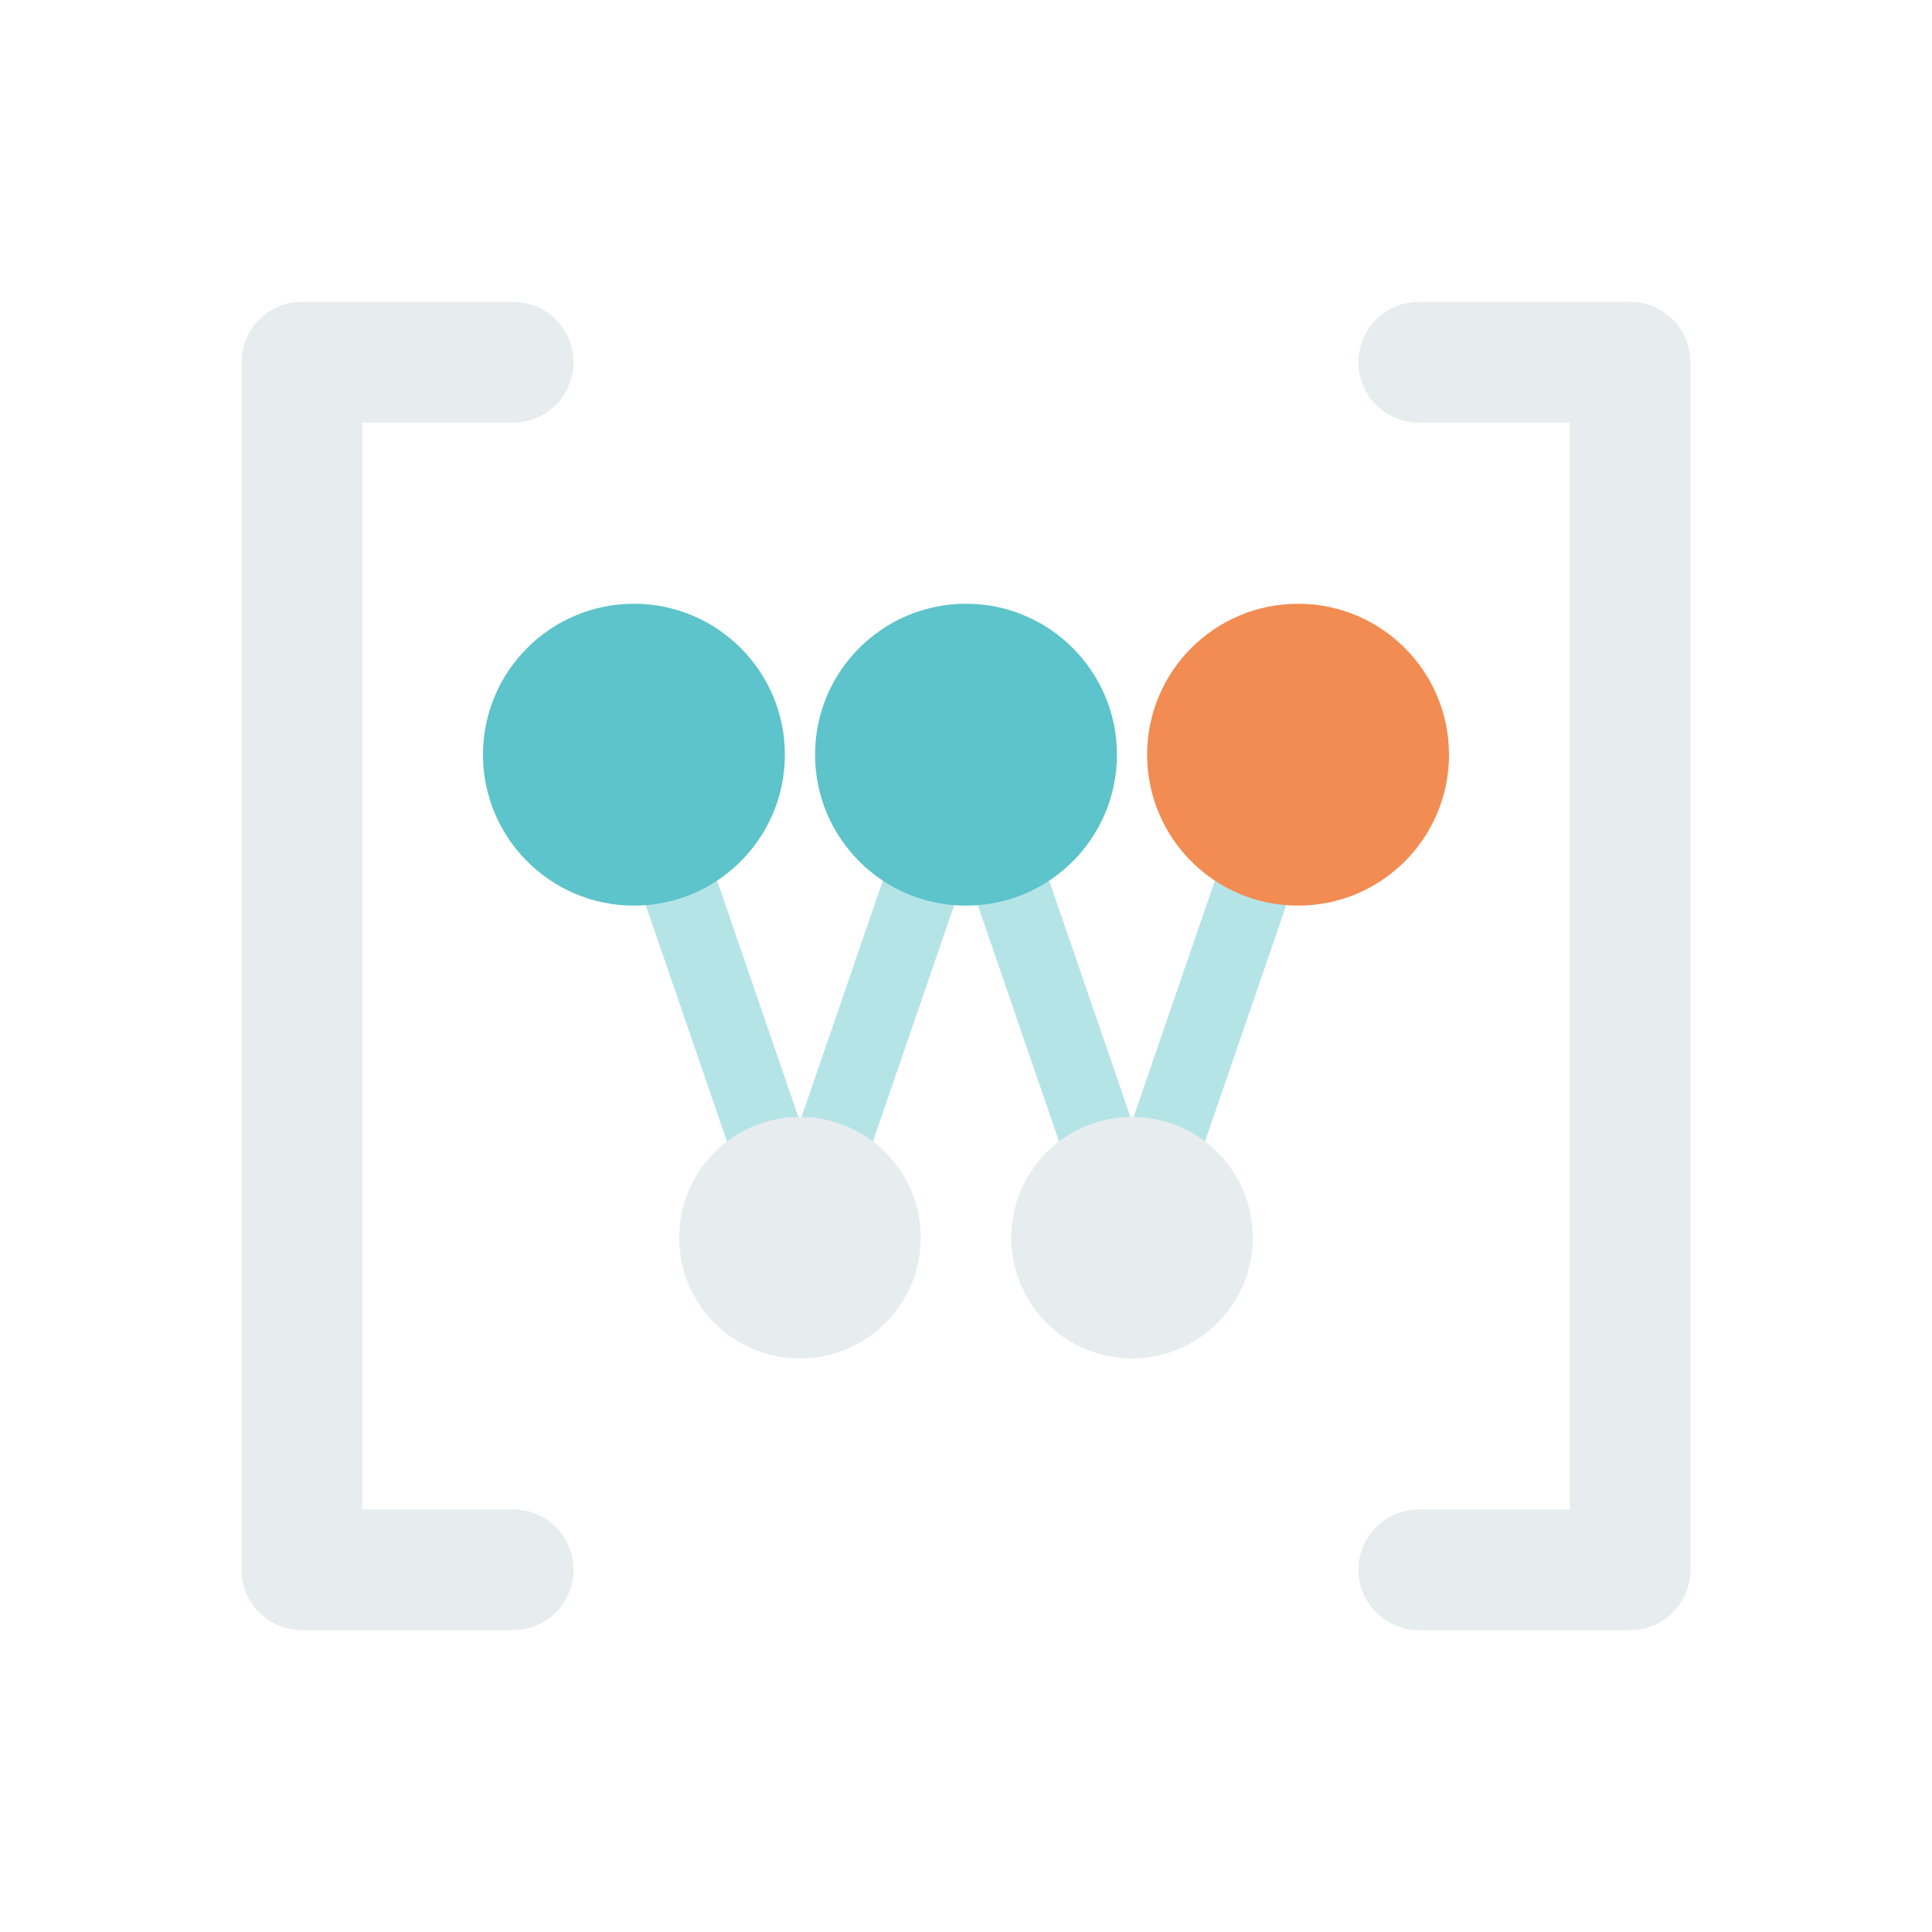
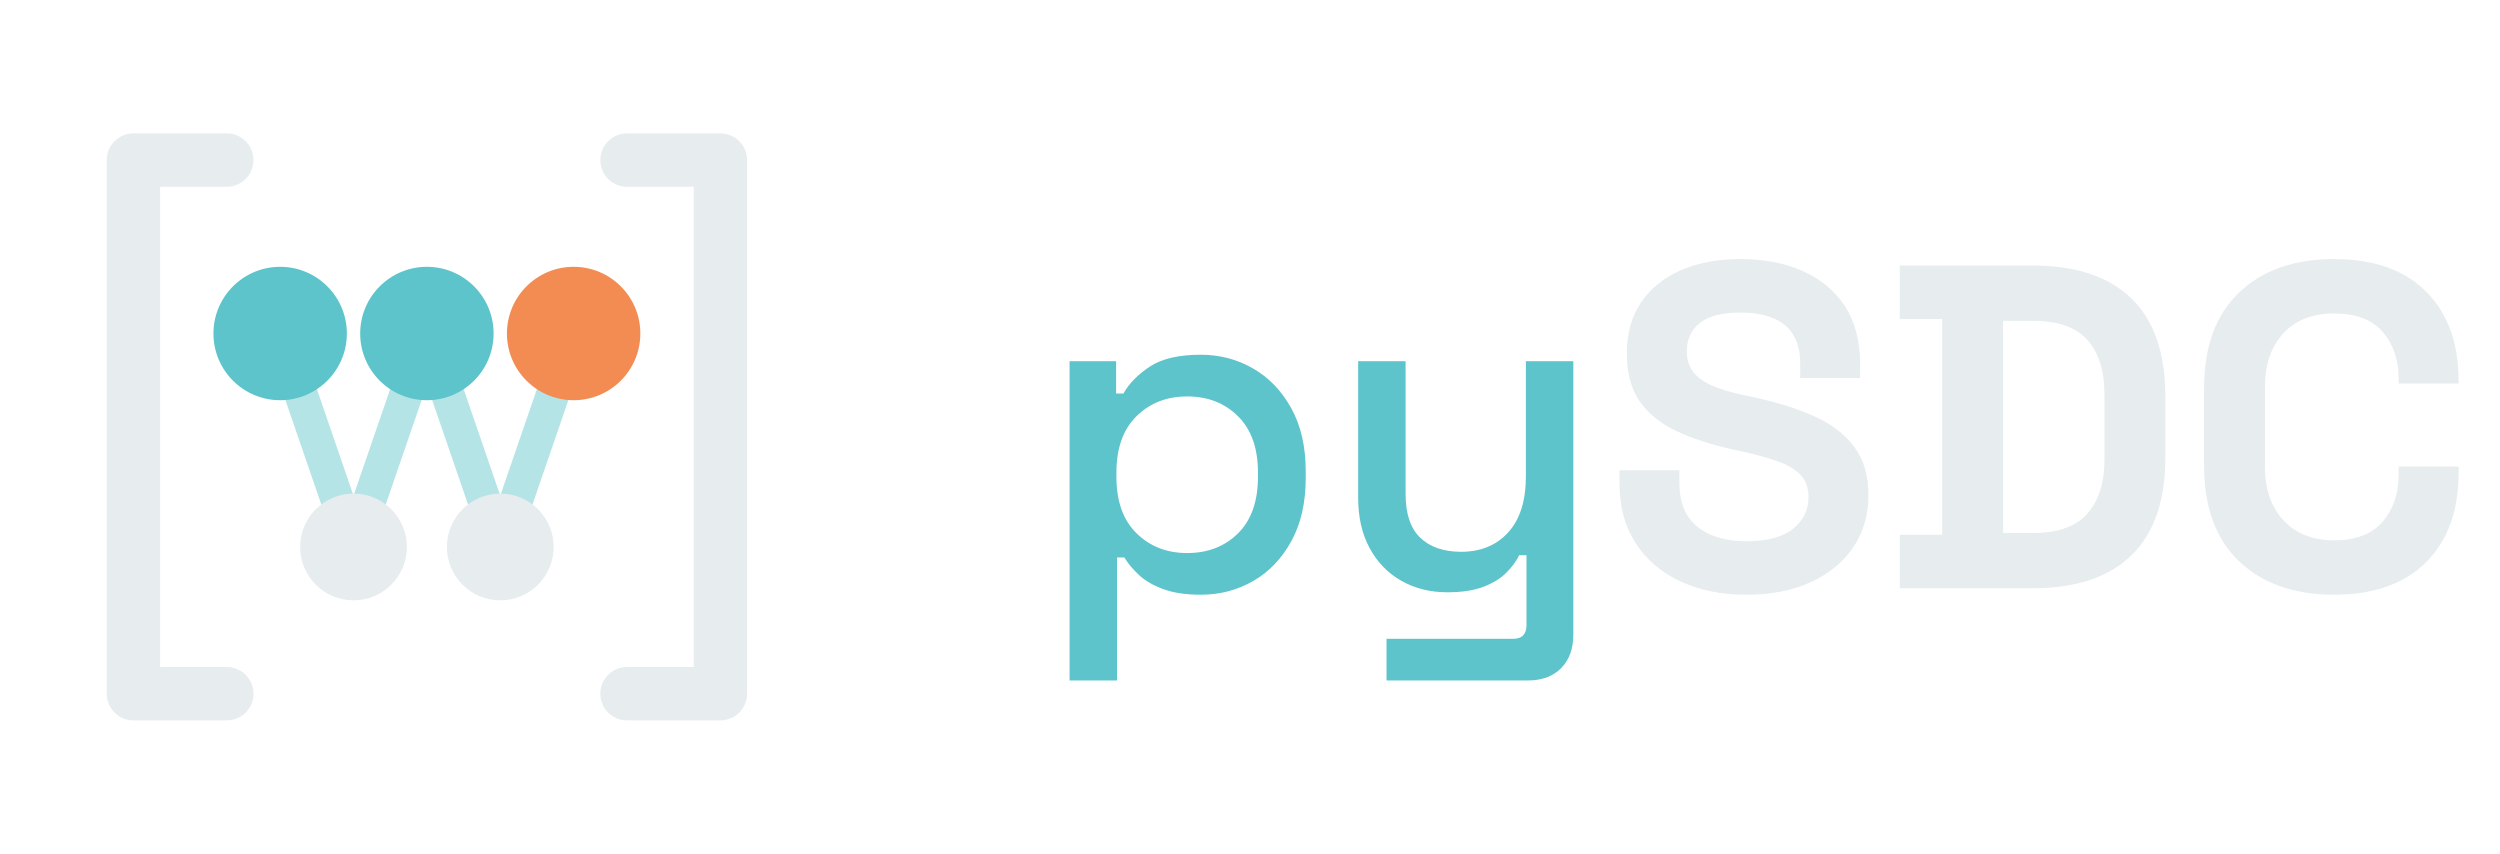
- <svg xmlns="http://www.w3.org/2000/svg" viewBox="0 0 64 64" fill="none">
+ <svg xmlns="http://www.w3.org/2000/svg" viewBox="0 0 187.4 64" fill="none">
  <path d="M17 12 H10 V52 H17" stroke="#e7ecef" stroke-width="4" stroke-linecap="round" stroke-linejoin="round" />
  <path d="M47 12 H54 V52 H47" stroke="#e7ecef" stroke-width="4" stroke-linecap="round" stroke-linejoin="round" />
  <path d="M21 25 L26.5 41 M32 25 L26.5 41 M32 25 L37.5 41 M43 25 L37.5 41" stroke="#5cc4ca" stroke-opacity="0.45" stroke-width="2.5" stroke-linecap="round" />
  <circle cx="21" cy="25" r="5" fill="#5cc4ca" />
  <circle cx="32" cy="25" r="5" fill="#5cc4ca" />
  <circle cx="43" cy="25" r="5" fill="#f28c52" />
  <circle cx="26.5" cy="41" r="4" fill="#e7ecef" />
  <circle cx="37.5" cy="41" r="4" fill="#e7ecef" />
+   <path fill="#5cc4ca" d="M80.175 51.008V27.075H83.663V29.5H84.212Q84.848 28.364 86.195 27.478Q87.542 26.591 90.015 26.591Q92.149 26.591 93.935 27.623Q95.722 28.655 96.8 30.612Q97.877 32.57 97.877 35.333V35.838Q97.877 38.589 96.806 40.553Q95.734 42.517 93.948 43.548Q92.161 44.58 90.015 44.58Q88.363 44.58 87.224 44.169Q86.085 43.757 85.385 43.108Q84.686 42.46 84.281 41.787H83.732V51.008ZM88.992 41.456Q91.321 41.456 92.809 39.972Q94.297 38.489 94.297 35.746V35.425Q94.297 32.683 92.798 31.199Q91.299 29.716 88.992 29.716Q86.697 29.716 85.192 31.199Q83.687 32.683 83.687 35.425V35.746Q83.687 38.489 85.192 39.972Q86.697 41.456 88.992 41.456Z M103.934 51.008V47.884H113.434Q114.426 47.884 114.426 46.847V41.62H113.877Q113.552 42.292 112.91 42.934Q112.268 43.576 111.199 43.986Q110.13 44.397 108.49 44.397Q106.558 44.397 105.043 43.535Q103.528 42.674 102.668 41.086Q101.808 39.498 101.808 37.317V27.075H105.364V37.044Q105.364 39.258 106.466 40.31Q107.568 41.362 109.524 41.362Q111.734 41.362 113.057 39.905Q114.381 38.447 114.381 35.688V27.075H117.937V47.573Q117.937 49.154 117.028 50.081Q116.118 51.008 114.523 51.008Z" />
+   <path fill="#e7ecef" d="M130.899 44.58Q128.1 44.58 125.957 43.578Q123.814 42.575 122.605 40.709Q121.395 38.843 121.395 36.216V35.249H125.888V36.216Q125.888 38.394 127.236 39.482Q128.584 40.571 130.899 40.571Q133.249 40.571 134.407 39.638Q135.565 38.705 135.565 37.253Q135.565 36.251 134.994 35.629Q134.424 35.007 133.336 34.609Q132.247 34.212 130.692 33.866L129.897 33.693Q127.409 33.14 125.629 32.294Q123.849 31.447 122.898 30.065Q121.948 28.682 121.948 26.47Q121.948 24.259 123.002 22.686Q124.056 21.114 125.974 20.267Q127.892 19.42 130.484 19.42Q133.076 19.42 135.098 20.301Q137.12 21.183 138.278 22.928Q139.435 24.673 139.435 27.3V28.337H134.943V27.3Q134.943 25.917 134.407 25.071Q133.871 24.224 132.869 23.827Q131.867 23.429 130.484 23.429Q128.411 23.429 127.426 24.207Q126.441 24.984 126.441 26.332Q126.441 27.231 126.907 27.853Q127.374 28.475 128.307 28.89Q129.24 29.304 130.692 29.615L131.487 29.788Q134.079 30.341 135.997 31.205Q137.915 32.069 138.986 33.486Q140.058 34.903 140.058 37.115Q140.058 39.327 138.934 41.003Q137.811 42.679 135.755 43.629Q133.698 44.58 130.899 44.58Z M142.408 44.096V40.087H145.587V23.913H142.408V19.904H152.361Q157.234 19.904 159.774 22.375Q162.314 24.846 162.314 29.719V34.281Q162.314 39.154 159.774 41.625Q157.234 44.096 152.361 44.096ZM150.149 39.949H152.43Q155.195 39.949 156.474 38.497Q157.752 37.046 157.752 34.419V29.581Q157.752 26.92 156.474 25.485Q155.195 24.051 152.43 24.051H150.149Z M174.963 44.58Q170.47 44.58 167.844 42.074Q165.217 39.569 165.217 34.903V29.097Q165.217 24.431 167.844 21.926Q170.47 19.42 174.963 19.42Q179.421 19.42 181.858 21.857Q184.294 24.293 184.294 28.544V28.751H179.802V28.406Q179.802 26.263 178.609 24.881Q177.417 23.498 174.963 23.498Q172.544 23.498 171.162 24.984Q169.779 26.47 169.779 29.028V34.972Q169.779 37.495 171.162 38.998Q172.544 40.502 174.963 40.502Q177.417 40.502 178.609 39.102Q179.802 37.702 179.802 35.594V34.972H184.294V35.456Q184.294 39.707 181.858 42.143Q179.421 44.58 174.963 44.58Z" />
</svg>
